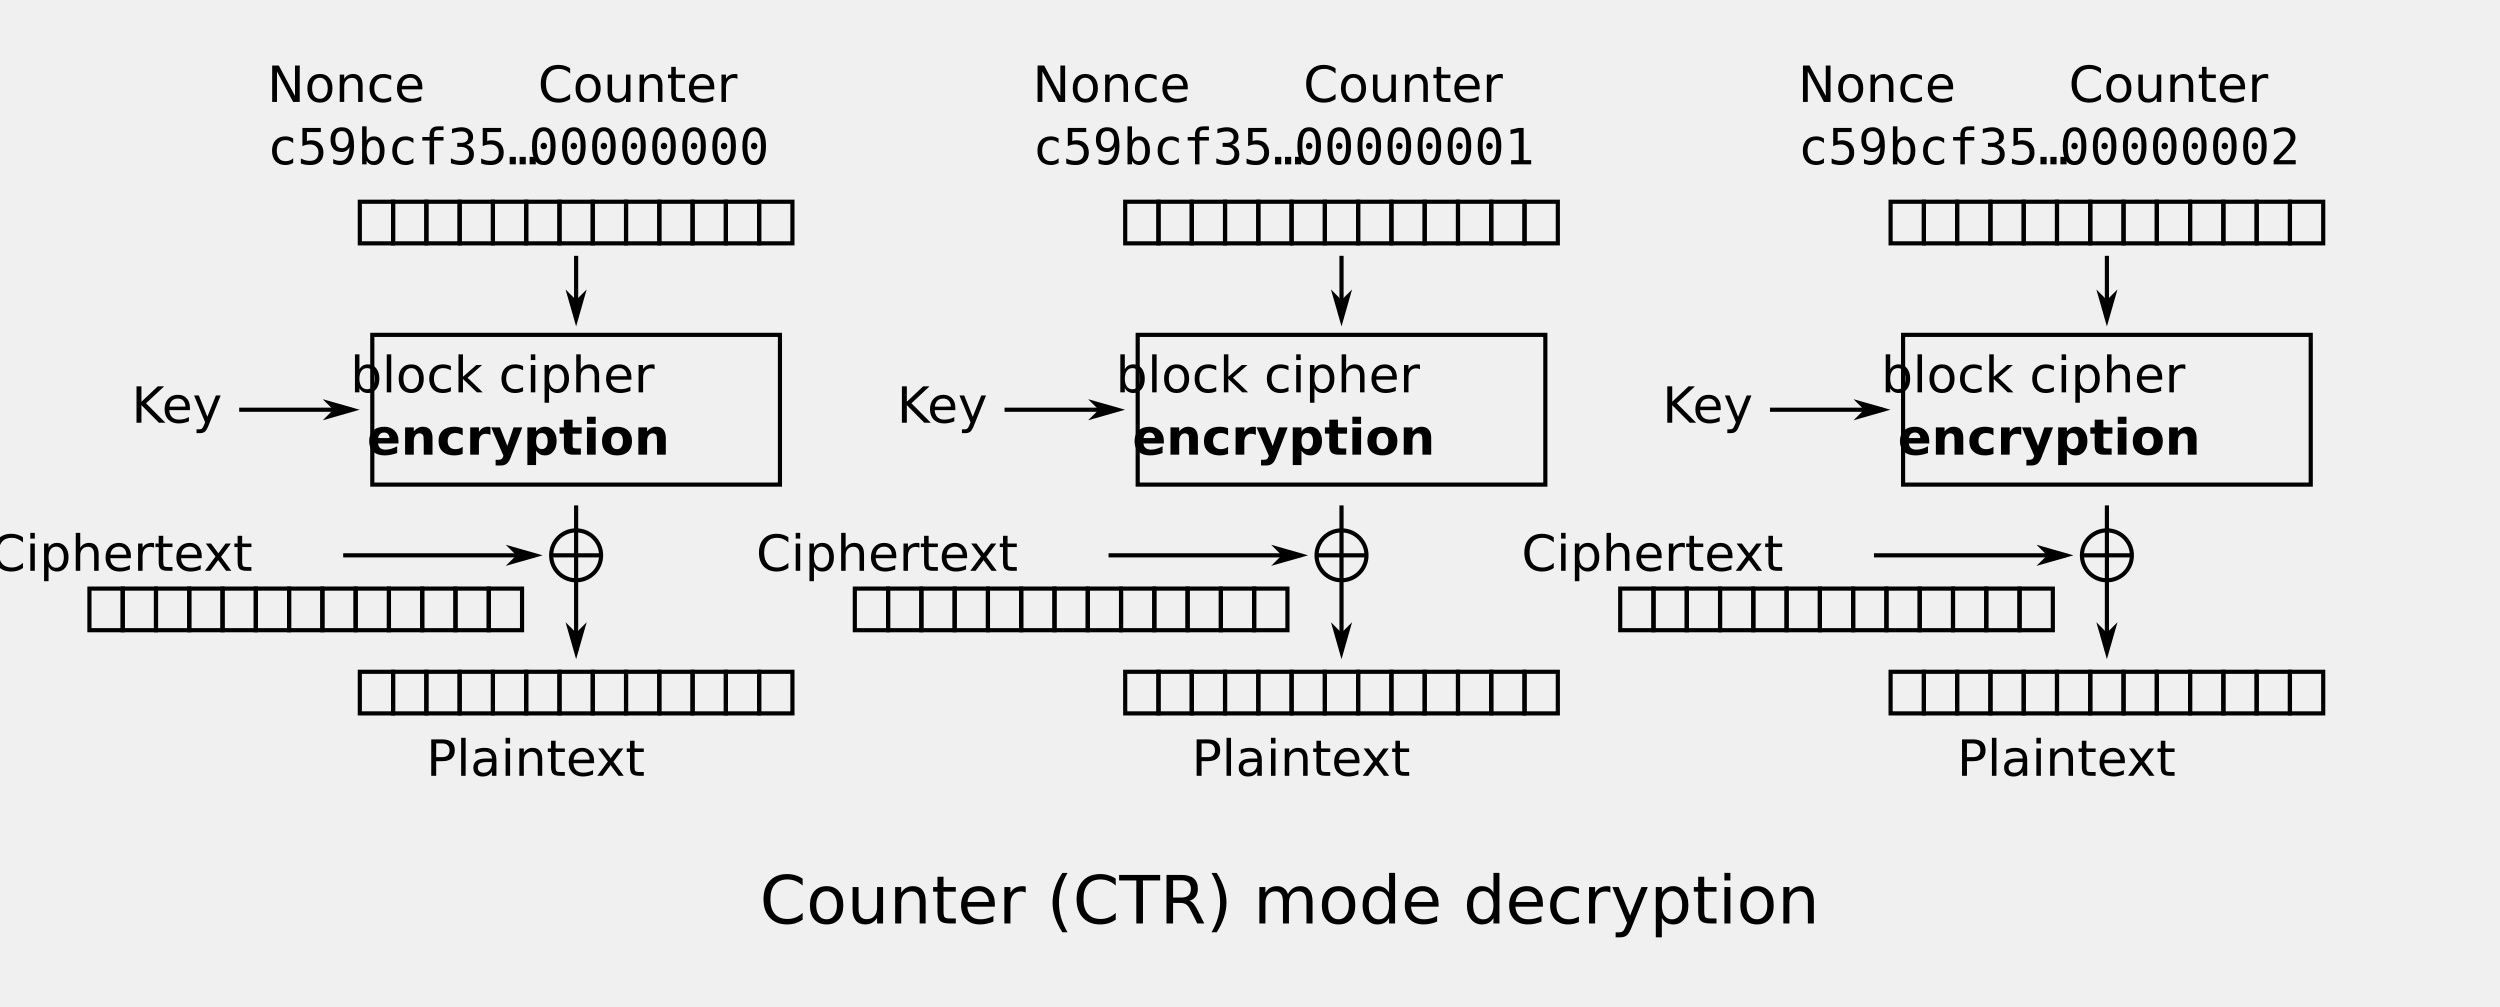
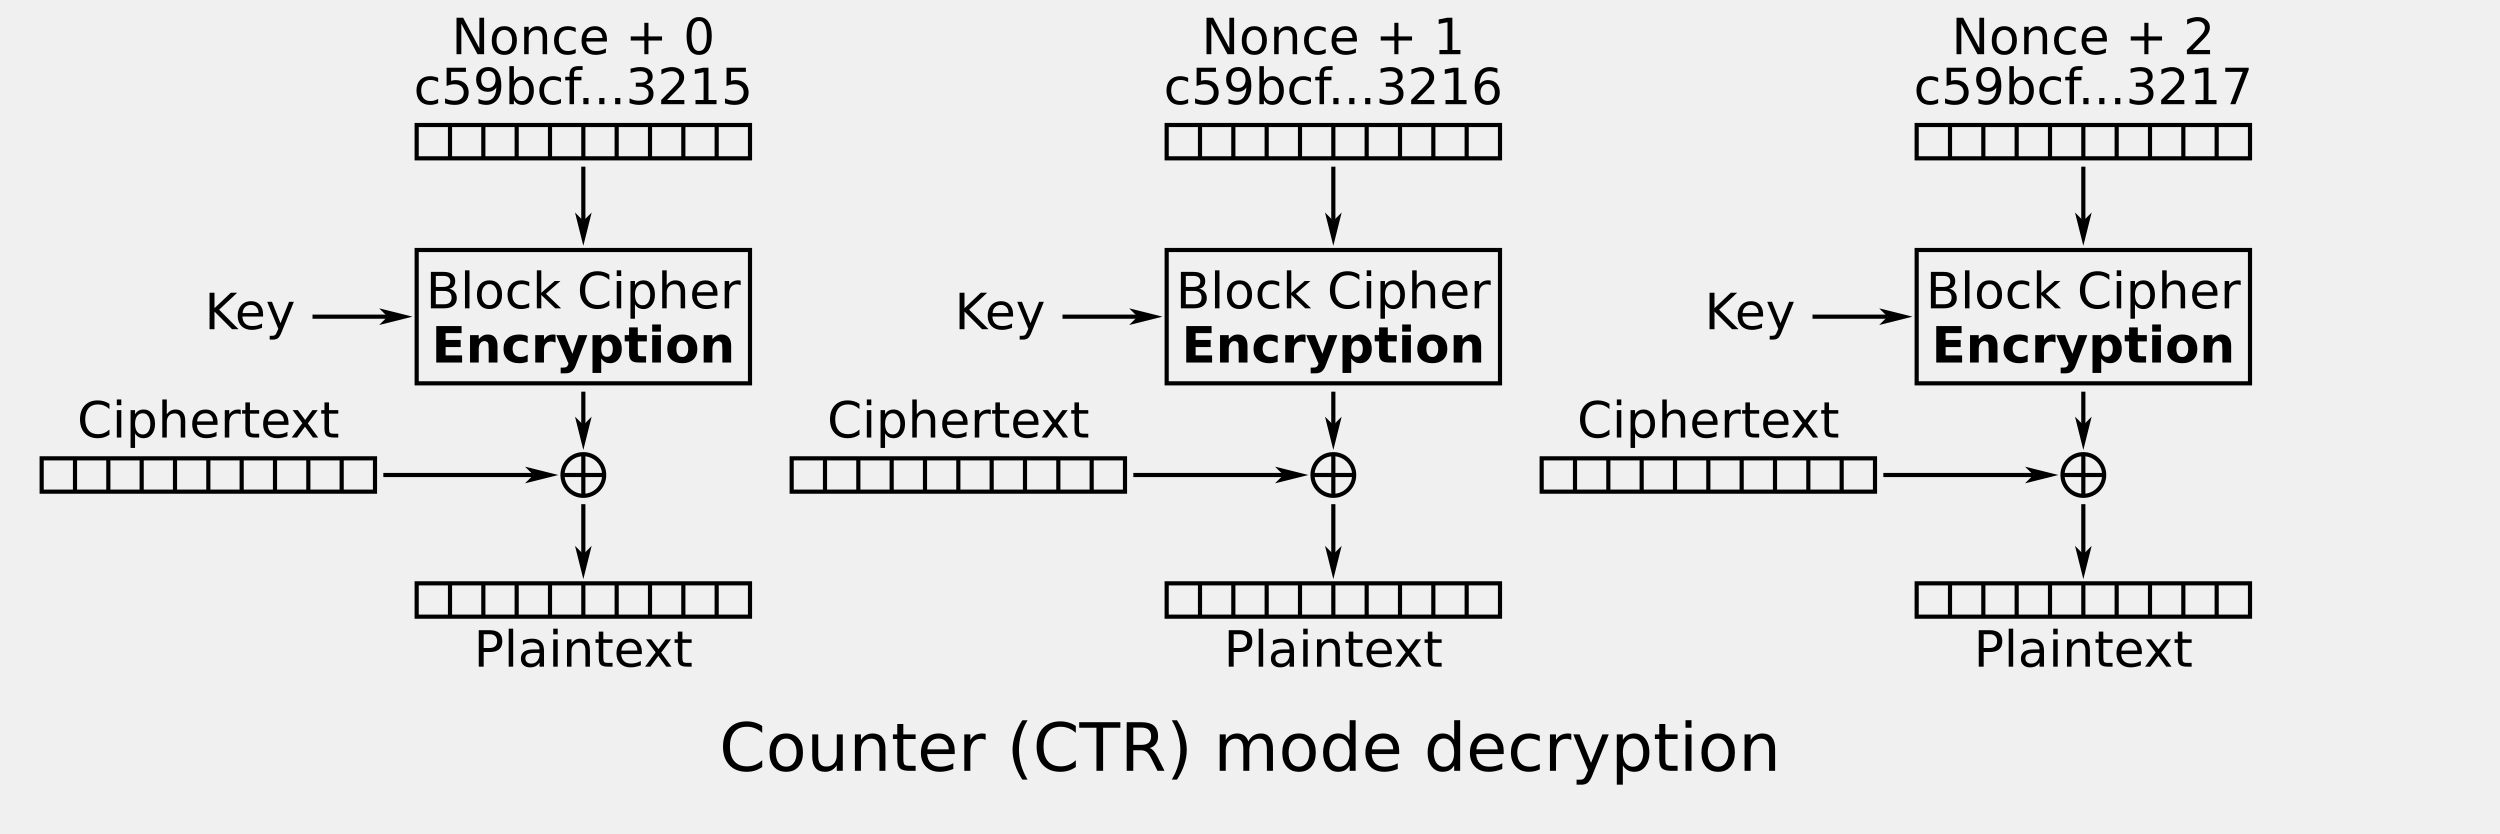
- <svg xmlns="http://www.w3.org/2000/svg" width="601" height="242" id="svg2" version="1.1">
-   <defs id="defs4">
-     <marker orient="auto" refY="0.0" refX="0.0" id="Arrow1Mend" style="overflow:visible;">
-       <path id="path4488" d="M 0.0,0.0 L 5.0,-5.0 L -12.5,0.0 L 5.0,5.0 L 0.0,0.0 z " style="fill-rule:evenodd;stroke:#000000;stroke-width:1.0pt;" transform="scale(0.4) rotate(180) translate(10,0)" />
+ <svg xmlns="http://www.w3.org/2000/svg" xmlns:xlink="http://www.w3.org/1999/xlink" height="200" width="600">
+   <style>
+ path,circle,rect {
+     fill: none;
+     stroke: black;
+ }
+ #a {
+     overflow:visible;
+ }
+ .h {
+     fill:black;
+     stroke:none;
+ }
+ path.a {
+     marker-end:url(#a);
+ }
+ text {
+     font-size: 12px;
+     font-family:DejaVu Sans;
+     text-align:center;
+     text-anchor:middle;
+ }
+ path.a {
+     marker-end: url(#a);
+ }
+ #t {
+     font-size:16px;
+ }
+ @media (prefers-color-scheme: dark) {
+     path,circle,rect {
+         stroke:white;
+     }
+     text,.h {
+        fill:white;
+     }
+ }
+ </style>
+   <defs>
+     <marker id="a" orient="auto">
+       <path d="M0,0L-2,-2L6,0L-2,2z" class="h" />
    </marker>
-     <marker orient="auto" refY="0" refX="0" id="marker5546" style="overflow:visible">
-       <path id="path5548" d="M 0,0 5,-5 -12.5,0 5,5 0,0 z" style="fill-rule:evenodd;stroke:#000000;stroke-width:1pt" transform="matrix(-0.4,0,0,-0.4,-4,0)" />
-     </marker>
+     <path id="b" d="M-40,0h80v8h-80Zm8,0v8m8,-8v8m8,-8v8m8,-8v8m8,-8v8m8,-8v8m8,-8v8m8,-8v8m8,-8v8" />
+     <g id="c">
+       <use xlink:href="#b" y="30" />
+       <path class="a" d="M0,40v13" />
+       <text x="-90" y="105">Ciphertext</text>
+       <use xlink:href="#b" x="-90" y="110" />
+       <path d="M-48,114h36" class="a" />
+       <path d="M-5,114h10zM0,109v10" />
+       <circle cy="114" r="5" />
+       <rect x="-40" y="60" width="80" height="32" />
+       <text y="74">Block Cipher</text>
+       <text y="87" style="font-weight:bold;">Encryption</text>
+       <path d="M0,94v8" class="a" />
+       <path d="M-65,76h18" class="a" />
+       <text x="-80" y="79">Key</text>
+       <path d="M0,121v12" class="a" />
+       <use xlink:href="#b" y="140" />
+       <text y="160">Plaintext</text>
+     </g>
  </defs>
-   <g id="layer2" style="display:inline">
-     <text xml:space="preserve" style="font-size:16px;font-style:normal;font-variant:normal;font-weight:normal;font-stretch:normal;text-align:center;line-height:125%;letter-spacing:0px;word-spacing:0px;writing-mode:lr-tb;text-anchor:middle;fill:#000000;fill-opacity:1;stroke:none;font-family:DejaVu Sans;-inkscape-font-specification:DejaVu Sans" x="322.738" y="222" id="text3188">
-       <tspan id="tspan3190" x="322.738" y="222">Counter (CTR) mode decryption</tspan>
-     </text>
-     <g id="g3514">
-       <text id="text3216" y="904.673" x="137.961" style="font-size:12px;font-style:normal;font-variant:normal;font-weight:normal;font-stretch:normal;text-align:center;line-height:125%;letter-spacing:0px;word-spacing:0px;writing-mode:lr-tb;text-anchor:middle;fill:#000000;fill-opacity:1;stroke:none;font-family:DejaVu Sans;-inkscape-font-specification:DejaVu Sans" xml:space="preserve" transform="translate(0,-810.3622)">
-         <tspan y="904.673" x="137.961" id="tspan3218">block cipher</tspan>
-         <tspan id="tspan3220" y="919.673" x="137.961" style="font-weight:bold">encryption</tspan>
-       </text>
-       <rect y="80.5" x="89.5" height="36" width="98" id="rect3214" style="fill:none;stroke:#000000;stroke-width:1;stroke-linecap:square;stroke-miterlimit:4;stroke-opacity:1;stroke-dasharray:none;stroke-dashoffset:0" />
-     </g>
-     <g id="g3496" transform="translate(-2,0)">
-       <rect y="48.5" x="88.5" height="10" width="8" id="rect3222" style="fill:none;stroke:#000000;stroke-width:1;stroke-linecap:square;stroke-miterlimit:4;stroke-opacity:1;stroke-dasharray:none;stroke-dashoffset:0" />
-       <rect y="48.5" x="96.5" height="10" width="8" id="rect3222-4" style="fill:none;stroke:#000000;stroke-width:1;stroke-linecap:square;stroke-miterlimit:4;stroke-opacity:1;stroke-dasharray:none;stroke-dashoffset:0" />
-       <rect y="48.5" x="104.5" height="10" width="8" id="rect3222-4-8" style="fill:none;stroke:#000000;stroke-width:1;stroke-linecap:square;stroke-miterlimit:4;stroke-opacity:1;stroke-dasharray:none;stroke-dashoffset:0" />
-       <rect y="48.5" x="112.5" height="10" width="8" id="rect3222-4-8-5" style="fill:none;stroke:#000000;stroke-width:1;stroke-linecap:square;stroke-miterlimit:4;stroke-opacity:1;stroke-dasharray:none;stroke-dashoffset:0" />
-       <rect y="48.5" x="120.5" height="10" width="8" id="rect3222-4-8-5-6" style="fill:none;stroke:#000000;stroke-width:1;stroke-linecap:square;stroke-miterlimit:4;stroke-opacity:1;stroke-dasharray:none;stroke-dashoffset:0" />
-       <rect y="48.5" x="128.5" height="10" width="8" id="rect3222-4-8-5-6-0" style="fill:none;stroke:#000000;stroke-width:1;stroke-linecap:square;stroke-miterlimit:4;stroke-opacity:1;stroke-dasharray:none;stroke-dashoffset:0" />
-       <rect y="48.5" x="136.5" height="10" width="8" id="rect3222-4-8-5-6-0-9" style="fill:none;stroke:#000000;stroke-width:1;stroke-linecap:square;stroke-miterlimit:4;stroke-opacity:1;stroke-dasharray:none;stroke-dashoffset:0" />
-       <rect y="48.5" x="144.5" height="10" width="8" id="rect3222-4-8-5-6-0-9-3" style="fill:none;stroke:#000000;stroke-width:1;stroke-linecap:square;stroke-miterlimit:4;stroke-opacity:1;stroke-dasharray:none;stroke-dashoffset:0" />
-       <rect y="48.5" x="152.5" height="10" width="8" id="rect3222-4-8-5-6-0-9-3-3" style="fill:none;stroke:#000000;stroke-width:1;stroke-linecap:square;stroke-miterlimit:4;stroke-opacity:1;stroke-dasharray:none;stroke-dashoffset:0" />
-       <rect y="48.5" x="160.5" height="10" width="8" id="rect3222-4-8-5-6-0-9-3-3-6" style="fill:none;stroke:#000000;stroke-width:1;stroke-linecap:square;stroke-miterlimit:4;stroke-opacity:1;stroke-dasharray:none;stroke-dashoffset:0" />
-       <rect y="48.5" x="168.5" height="10" width="8" id="rect3222-4-8-5-6-0-9-3-3-6-5" style="fill:none;stroke:#000000;stroke-width:1;stroke-linecap:square;stroke-miterlimit:4;stroke-opacity:1;stroke-dasharray:none;stroke-dashoffset:0" />
-       <rect y="48.5" x="176.5" height="10" width="8" id="rect3222-4-8-5-6-0-9-3-3-6-5-0" style="fill:none;stroke:#000000;stroke-width:1;stroke-linecap:square;stroke-miterlimit:4;stroke-opacity:1;stroke-dasharray:none;stroke-dashoffset:0" />
-       <rect y="48.5" x="184.5" height="10" width="8" id="rect3222-4-8-5-6-0-9-3-3-6-5-0-7" style="fill:none;stroke:#000000;stroke-width:1;stroke-linecap:square;stroke-miterlimit:4;stroke-opacity:1;stroke-dasharray:none;stroke-dashoffset:0" />
-     </g>
-     <g id="g3554" transform="translate(-3.241211,0)">
-       <text id="text3520" y="24.5" x="67.5" style="font-size:12px;font-style:normal;font-variant:normal;font-weight:normal;font-stretch:normal;text-align:start;line-height:125%;letter-spacing:0px;word-spacing:0px;text-anchor:start;fill:#000000;fill-opacity:1;stroke:none;font-family:DejaVu Sans;-inkscape-font-specification:Sans" xml:space="preserve">
-         <tspan id="tspan3524" y="24.5" x="67.5">Nonce</tspan>
-         <tspan style="font-style:normal;font-variant:normal;font-weight:normal;font-stretch:normal;font-family:DejaVu Sans Mono;-inkscape-font-specification:DejaVu Sans Mono" id="tspan3528" y="39.5" x="67.5">c59bcf35…</tspan>
-       </text>
-       <text id="text3520-1" y="24.5" x="214.852" style="font-size:12px;font-style:normal;font-variant:normal;font-weight:normal;font-stretch:normal;text-align:start;line-height:125%;letter-spacing:0px;word-spacing:0px;text-anchor:start;fill:#000000;fill-opacity:1;stroke:none;font-family:DejaVu Sans;-inkscape-font-specification:Sans" xml:space="preserve">
-         <tspan style="text-align:end;text-anchor:end" id="tspan3524-9" y="24.5" x="214.852">Counter</tspan>
-         <tspan style="font-style:normal;font-variant:normal;font-weight:normal;font-stretch:normal;text-align:end;text-anchor:end;font-family:DejaVu Sans Mono;-inkscape-font-specification:DejaVu Sans Mono" id="tspan3528-0" y="39.5" x="214.852">00000000</tspan>
-       </text>
-     </g>
-     <text xml:space="preserve" style="font-size:12px;font-style:normal;font-variant:normal;font-weight:normal;font-stretch:normal;text-align:start;line-height:125%;letter-spacing:0px;word-spacing:0px;text-anchor:start;fill:#000000;fill-opacity:1;stroke:none;font-family:DejaVu Sans;-inkscape-font-specification:Sans" x="31.643" y="101.626" id="text3562">
-       <tspan id="tspan3564" x="31.643" y="101.626">Key</tspan>
-     </text>
-     <text xml:space="preserve" style="font-size:12px;font-style:normal;font-variant:normal;font-weight:normal;font-stretch:normal;text-align:start;line-height:125%;letter-spacing:0px;word-spacing:0px;text-anchor:start;fill:#000000;fill-opacity:1;stroke:none;font-family:DejaVu Sans;-inkscape-font-specification:Sans" x="79.794" y="137.227" id="text3566">
-       <tspan id="tspan3568" x="79.794" y="137.227" style="text-align:end;text-anchor:end">Ciphertext</tspan>
-     </text>
-     <g id="g3496-2" transform="translate(-67,93)">
-       <rect y="48.5" x="88.5" height="10" width="8" id="rect3222-7" style="fill:none;stroke:#000000;stroke-width:1;stroke-linecap:square;stroke-miterlimit:4;stroke-opacity:1;stroke-dasharray:none;stroke-dashoffset:0" />
-       <rect y="48.5" x="96.5" height="10" width="8" id="rect3222-4-9" style="fill:none;stroke:#000000;stroke-width:1;stroke-linecap:square;stroke-miterlimit:4;stroke-opacity:1;stroke-dasharray:none;stroke-dashoffset:0" />
-       <rect y="48.5" x="104.5" height="10" width="8" id="rect3222-4-8-7" style="fill:none;stroke:#000000;stroke-width:1;stroke-linecap:square;stroke-miterlimit:4;stroke-opacity:1;stroke-dasharray:none;stroke-dashoffset:0" />
-       <rect y="48.5" x="112.5" height="10" width="8" id="rect3222-4-8-5-61" style="fill:none;stroke:#000000;stroke-width:1;stroke-linecap:square;stroke-miterlimit:4;stroke-opacity:1;stroke-dasharray:none;stroke-dashoffset:0" />
-       <rect y="48.5" x="120.5" height="10" width="8" id="rect3222-4-8-5-6-4" style="fill:none;stroke:#000000;stroke-width:1;stroke-linecap:square;stroke-miterlimit:4;stroke-opacity:1;stroke-dasharray:none;stroke-dashoffset:0" />
-       <rect y="48.5" x="128.5" height="10" width="8" id="rect3222-4-8-5-6-0-0" style="fill:none;stroke:#000000;stroke-width:1;stroke-linecap:square;stroke-miterlimit:4;stroke-opacity:1;stroke-dasharray:none;stroke-dashoffset:0" />
-       <rect y="48.5" x="136.5" height="10" width="8" id="rect3222-4-8-5-6-0-9-4" style="fill:none;stroke:#000000;stroke-width:1;stroke-linecap:square;stroke-miterlimit:4;stroke-opacity:1;stroke-dasharray:none;stroke-dashoffset:0" />
-       <rect y="48.5" x="144.5" height="10" width="8" id="rect3222-4-8-5-6-0-9-3-0" style="fill:none;stroke:#000000;stroke-width:1;stroke-linecap:square;stroke-miterlimit:4;stroke-opacity:1;stroke-dasharray:none;stroke-dashoffset:0" />
-       <rect y="48.5" x="152.5" height="10" width="8" id="rect3222-4-8-5-6-0-9-3-3-4" style="fill:none;stroke:#000000;stroke-width:1;stroke-linecap:square;stroke-miterlimit:4;stroke-opacity:1;stroke-dasharray:none;stroke-dashoffset:0" />
-       <rect y="48.5" x="160.5" height="10" width="8" id="rect3222-4-8-5-6-0-9-3-3-6-9" style="fill:none;stroke:#000000;stroke-width:1;stroke-linecap:square;stroke-miterlimit:4;stroke-opacity:1;stroke-dasharray:none;stroke-dashoffset:0" />
-       <rect y="48.5" x="168.5" height="10" width="8" id="rect3222-4-8-5-6-0-9-3-3-6-5-8" style="fill:none;stroke:#000000;stroke-width:1;stroke-linecap:square;stroke-miterlimit:4;stroke-opacity:1;stroke-dasharray:none;stroke-dashoffset:0" />
-       <rect y="48.5" x="176.5" height="10" width="8" id="rect3222-4-8-5-6-0-9-3-3-6-5-0-5" style="fill:none;stroke:#000000;stroke-width:1;stroke-linecap:square;stroke-miterlimit:4;stroke-opacity:1;stroke-dasharray:none;stroke-dashoffset:0" />
-       <rect y="48.5" x="184.5" height="10" width="8" id="rect3222-4-8-5-6-0-9-3-3-6-5-0-7-7" style="fill:none;stroke:#000000;stroke-width:1;stroke-linecap:square;stroke-miterlimit:4;stroke-opacity:1;stroke-dasharray:none;stroke-dashoffset:0" />
-     </g>
-     <g id="g3496-2-8" transform="translate(-2,113)">
-       <rect y="48.5" x="88.5" height="10" width="8" id="rect3222-7-1" style="fill:none;stroke:#000000;stroke-width:1;stroke-linecap:square;stroke-miterlimit:4;stroke-opacity:1;stroke-dasharray:none;stroke-dashoffset:0" />
-       <rect y="48.5" x="96.5" height="10" width="8" id="rect3222-4-9-7" style="fill:none;stroke:#000000;stroke-width:1;stroke-linecap:square;stroke-miterlimit:4;stroke-opacity:1;stroke-dasharray:none;stroke-dashoffset:0" />
-       <rect y="48.5" x="104.5" height="10" width="8" id="rect3222-4-8-7-3" style="fill:none;stroke:#000000;stroke-width:1;stroke-linecap:square;stroke-miterlimit:4;stroke-opacity:1;stroke-dasharray:none;stroke-dashoffset:0" />
-       <rect y="48.5" x="112.5" height="10" width="8" id="rect3222-4-8-5-61-8" style="fill:none;stroke:#000000;stroke-width:1;stroke-linecap:square;stroke-miterlimit:4;stroke-opacity:1;stroke-dasharray:none;stroke-dashoffset:0" />
-       <rect y="48.5" x="120.5" height="10" width="8" id="rect3222-4-8-5-6-4-0" style="fill:none;stroke:#000000;stroke-width:1;stroke-linecap:square;stroke-miterlimit:4;stroke-opacity:1;stroke-dasharray:none;stroke-dashoffset:0" />
-       <rect y="48.5" x="128.5" height="10" width="8" id="rect3222-4-8-5-6-0-0-4" style="fill:none;stroke:#000000;stroke-width:1;stroke-linecap:square;stroke-miterlimit:4;stroke-opacity:1;stroke-dasharray:none;stroke-dashoffset:0" />
-       <rect y="48.5" x="136.5" height="10" width="8" id="rect3222-4-8-5-6-0-9-4-1" style="fill:none;stroke:#000000;stroke-width:1;stroke-linecap:square;stroke-miterlimit:4;stroke-opacity:1;stroke-dasharray:none;stroke-dashoffset:0" />
-       <rect y="48.5" x="144.5" height="10" width="8" id="rect3222-4-8-5-6-0-9-3-0-3" style="fill:none;stroke:#000000;stroke-width:1;stroke-linecap:square;stroke-miterlimit:4;stroke-opacity:1;stroke-dasharray:none;stroke-dashoffset:0" />
-       <rect y="48.5" x="152.5" height="10" width="8" id="rect3222-4-8-5-6-0-9-3-3-4-0" style="fill:none;stroke:#000000;stroke-width:1;stroke-linecap:square;stroke-miterlimit:4;stroke-opacity:1;stroke-dasharray:none;stroke-dashoffset:0" />
-       <rect y="48.5" x="160.5" height="10" width="8" id="rect3222-4-8-5-6-0-9-3-3-6-9-6" style="fill:none;stroke:#000000;stroke-width:1;stroke-linecap:square;stroke-miterlimit:4;stroke-opacity:1;stroke-dasharray:none;stroke-dashoffset:0" />
-       <rect y="48.5" x="168.5" height="10" width="8" id="rect3222-4-8-5-6-0-9-3-3-6-5-8-5" style="fill:none;stroke:#000000;stroke-width:1;stroke-linecap:square;stroke-miterlimit:4;stroke-opacity:1;stroke-dasharray:none;stroke-dashoffset:0" />
-       <rect y="48.5" x="176.5" height="10" width="8" id="rect3222-4-8-5-6-0-9-3-3-6-5-0-5-9" style="fill:none;stroke:#000000;stroke-width:1;stroke-linecap:square;stroke-miterlimit:4;stroke-opacity:1;stroke-dasharray:none;stroke-dashoffset:0" />
-       <rect y="48.5" x="184.5" height="10" width="8" id="rect3222-4-8-5-6-0-9-3-3-6-5-0-7-7-9" style="fill:none;stroke:#000000;stroke-width:1;stroke-linecap:square;stroke-miterlimit:4;stroke-opacity:1;stroke-dasharray:none;stroke-dashoffset:0" />
-     </g>
-     <text xml:space="preserve" style="font-size:12px;font-style:normal;font-variant:normal;font-weight:normal;font-stretch:normal;text-align:start;line-height:125%;letter-spacing:0px;word-spacing:0px;text-anchor:start;fill:#000000;fill-opacity:1;stroke:none;font-family:DejaVu Sans;-inkscape-font-specification:Sans" x="138.31" y="186.5" id="text3566-6">
-       <tspan id="tspan3568-9" x="138.31" y="186.5" style="text-align:center;text-anchor:middle">Plaintext</tspan>
-     </text>
-     <path style="fill:none;stroke:#000000;stroke-width:1px;stroke-linecap:butt;stroke-linejoin:miter;stroke-opacity:1;marker-end:url(#Arrow1Mend)" d="m 138.5,61.5 0,15" id="path3705" />
-     <path style="fill:none;stroke:#000000;stroke-width:1px;stroke-linecap:butt;stroke-linejoin:miter;stroke-opacity:1;marker-end:url(#Arrow1Mend)" d="m 57.5,98.5 27,0" id="path4919" />
-     <path style="fill:none;stroke:#000000;stroke-width:1px;stroke-linecap:butt;stroke-linejoin:miter;stroke-opacity:1;marker-end:url(#Arrow1Mend)" d="m 138.5,121.5 0,35" id="path5103" />
-     <g id="g5291">
-       <path transform="translate(-2,0)" d="m 146.5,133.5 c 0,3.314 -2.686,6 -6,6 -3.314,0 -6,-2.686 -6,-6 0,-3.314 2.686,-6 6,-6 3.314,0 6,2.686 6,6 z" id="path5287" style="fill:none;stroke:#000000;stroke-width:1;stroke-linecap:square;stroke-miterlimit:4;stroke-opacity:1;stroke-dasharray:none;stroke-dashoffset:0" />
-       <path id="path5289" d="m 132.5,133.5 12,0" style="fill:none;stroke:#000000;stroke-width:1px;stroke-linecap:butt;stroke-linejoin:miter;stroke-opacity:1" />
-     </g>
-     <path style="fill:none;stroke:#000000;stroke-width:1px;stroke-linecap:butt;stroke-linejoin:miter;stroke-opacity:1;marker-end:url(#marker5546)" d="m 82.5,133.5 46,0" id="path5765" />
-     <g style="display:inline" id="g3514-1" transform="translate(184,0)">
-       <text id="text3216-3" y="904.673" x="137.961" style="font-size:12px;font-style:normal;font-variant:normal;font-weight:normal;font-stretch:normal;text-align:center;line-height:125%;letter-spacing:0px;word-spacing:0px;writing-mode:lr-tb;text-anchor:middle;fill:#000000;fill-opacity:1;stroke:none;font-family:DejaVu Sans;-inkscape-font-specification:DejaVu Sans" xml:space="preserve" transform="translate(0,-810.3622)">
-         <tspan y="904.673" x="137.961" id="tspan3218-9">block cipher</tspan>
-         <tspan id="tspan3220-2" y="919.673" x="137.961" style="font-weight:bold">encryption</tspan>
-       </text>
-       <rect y="80.5" x="89.5" height="36" width="98" id="rect3214-4" style="fill:none;stroke:#000000;stroke-width:1;stroke-linecap:square;stroke-miterlimit:4;stroke-opacity:1;stroke-dasharray:none;stroke-dashoffset:0" />
-     </g>
-     <g style="display:inline" id="g3496-7" transform="translate(182,0)">
-       <rect y="48.5" x="88.5" height="10" width="8" id="rect3222-0" style="fill:none;stroke:#000000;stroke-width:1;stroke-linecap:square;stroke-miterlimit:4;stroke-opacity:1;stroke-dasharray:none;stroke-dashoffset:0" />
-       <rect y="48.5" x="96.5" height="10" width="8" id="rect3222-4-4" style="fill:none;stroke:#000000;stroke-width:1;stroke-linecap:square;stroke-miterlimit:4;stroke-opacity:1;stroke-dasharray:none;stroke-dashoffset:0" />
-       <rect y="48.5" x="104.5" height="10" width="8" id="rect3222-4-8-8" style="fill:none;stroke:#000000;stroke-width:1;stroke-linecap:square;stroke-miterlimit:4;stroke-opacity:1;stroke-dasharray:none;stroke-dashoffset:0" />
-       <rect y="48.5" x="112.5" height="10" width="8" id="rect3222-4-8-5-2" style="fill:none;stroke:#000000;stroke-width:1;stroke-linecap:square;stroke-miterlimit:4;stroke-opacity:1;stroke-dasharray:none;stroke-dashoffset:0" />
-       <rect y="48.5" x="120.5" height="10" width="8" id="rect3222-4-8-5-6-3" style="fill:none;stroke:#000000;stroke-width:1;stroke-linecap:square;stroke-miterlimit:4;stroke-opacity:1;stroke-dasharray:none;stroke-dashoffset:0" />
-       <rect y="48.5" x="128.5" height="10" width="8" id="rect3222-4-8-5-6-0-4" style="fill:none;stroke:#000000;stroke-width:1;stroke-linecap:square;stroke-miterlimit:4;stroke-opacity:1;stroke-dasharray:none;stroke-dashoffset:0" />
-       <rect y="48.5" x="136.5" height="10" width="8" id="rect3222-4-8-5-6-0-9-6" style="fill:none;stroke:#000000;stroke-width:1;stroke-linecap:square;stroke-miterlimit:4;stroke-opacity:1;stroke-dasharray:none;stroke-dashoffset:0" />
-       <rect y="48.5" x="144.5" height="10" width="8" id="rect3222-4-8-5-6-0-9-3-6" style="fill:none;stroke:#000000;stroke-width:1;stroke-linecap:square;stroke-miterlimit:4;stroke-opacity:1;stroke-dasharray:none;stroke-dashoffset:0" />
-       <rect y="48.5" x="152.5" height="10" width="8" id="rect3222-4-8-5-6-0-9-3-3-61" style="fill:none;stroke:#000000;stroke-width:1;stroke-linecap:square;stroke-miterlimit:4;stroke-opacity:1;stroke-dasharray:none;stroke-dashoffset:0" />
-       <rect y="48.5" x="160.5" height="10" width="8" id="rect3222-4-8-5-6-0-9-3-3-6-2" style="fill:none;stroke:#000000;stroke-width:1;stroke-linecap:square;stroke-miterlimit:4;stroke-opacity:1;stroke-dasharray:none;stroke-dashoffset:0" />
-       <rect y="48.5" x="168.5" height="10" width="8" id="rect3222-4-8-5-6-0-9-3-3-6-5-83" style="fill:none;stroke:#000000;stroke-width:1;stroke-linecap:square;stroke-miterlimit:4;stroke-opacity:1;stroke-dasharray:none;stroke-dashoffset:0" />
-       <rect y="48.5" x="176.5" height="10" width="8" id="rect3222-4-8-5-6-0-9-3-3-6-5-0-0" style="fill:none;stroke:#000000;stroke-width:1;stroke-linecap:square;stroke-miterlimit:4;stroke-opacity:1;stroke-dasharray:none;stroke-dashoffset:0" />
-       <rect y="48.5" x="184.5" height="10" width="8" id="rect3222-4-8-5-6-0-9-3-3-6-5-0-7-2" style="fill:none;stroke:#000000;stroke-width:1;stroke-linecap:square;stroke-miterlimit:4;stroke-opacity:1;stroke-dasharray:none;stroke-dashoffset:0" />
-     </g>
-     <g style="display:inline" id="g3554-8" transform="translate(180.7588,0)">
-       <text id="text3520-4" y="24.5" x="67.5" style="font-size:12px;font-style:normal;font-variant:normal;font-weight:normal;font-stretch:normal;text-align:start;line-height:125%;letter-spacing:0px;word-spacing:0px;text-anchor:start;fill:#000000;fill-opacity:1;stroke:none;font-family:DejaVu Sans;-inkscape-font-specification:Sans" xml:space="preserve">
-         <tspan id="tspan3524-5" y="24.5" x="67.5">Nonce</tspan>
-         <tspan style="font-style:normal;font-variant:normal;font-weight:normal;font-stretch:normal;font-family:DejaVu Sans Mono;-inkscape-font-specification:DejaVu Sans Mono" id="tspan3528-6" y="39.5" x="67.5">c59bcf35…</tspan>
-       </text>
-       <text id="text3520-1-1" y="24.5" x="214.852" style="font-size:12px;font-style:normal;font-variant:normal;font-weight:normal;font-stretch:normal;text-align:start;line-height:125%;letter-spacing:0px;word-spacing:0px;text-anchor:start;fill:#000000;fill-opacity:1;stroke:none;font-family:DejaVu Sans;-inkscape-font-specification:Sans" xml:space="preserve">
-         <tspan style="text-align:end;text-anchor:end" id="tspan3524-9-6" y="24.5" x="214.852">Counter</tspan>
-         <tspan style="font-style:normal;font-variant:normal;font-weight:normal;font-stretch:normal;text-align:end;text-anchor:end;font-family:DejaVu Sans Mono;-inkscape-font-specification:DejaVu Sans Mono" id="tspan3528-0-0" y="39.5" x="214.852">00000001</tspan>
-       </text>
-     </g>
-     <text xml:space="preserve" style="font-size:12px;font-style:normal;font-variant:normal;font-weight:normal;font-stretch:normal;text-align:start;line-height:125%;letter-spacing:0px;word-spacing:0px;text-anchor:start;fill:#000000;fill-opacity:1;stroke:none;display:inline;font-family:DejaVu Sans;-inkscape-font-specification:Sans" x="215.643" y="101.626" id="text3562-9">
-       <tspan id="tspan3564-7" x="215.643" y="101.626">Key</tspan>
-     </text>
-     <g style="display:inline" id="g3496-2-2" transform="translate(117,93)">
-       <rect y="48.5" x="88.5" height="10" width="8" id="rect3222-7-9" style="fill:none;stroke:#000000;stroke-width:1;stroke-linecap:square;stroke-miterlimit:4;stroke-opacity:1;stroke-dasharray:none;stroke-dashoffset:0" />
-       <rect y="48.5" x="96.5" height="10" width="8" id="rect3222-4-9-5" style="fill:none;stroke:#000000;stroke-width:1;stroke-linecap:square;stroke-miterlimit:4;stroke-opacity:1;stroke-dasharray:none;stroke-dashoffset:0" />
-       <rect y="48.5" x="104.5" height="10" width="8" id="rect3222-4-8-7-6" style="fill:none;stroke:#000000;stroke-width:1;stroke-linecap:square;stroke-miterlimit:4;stroke-opacity:1;stroke-dasharray:none;stroke-dashoffset:0" />
-       <rect y="48.5" x="112.5" height="10" width="8" id="rect3222-4-8-5-61-9" style="fill:none;stroke:#000000;stroke-width:1;stroke-linecap:square;stroke-miterlimit:4;stroke-opacity:1;stroke-dasharray:none;stroke-dashoffset:0" />
-       <rect y="48.5" x="120.5" height="10" width="8" id="rect3222-4-8-5-6-4-7" style="fill:none;stroke:#000000;stroke-width:1;stroke-linecap:square;stroke-miterlimit:4;stroke-opacity:1;stroke-dasharray:none;stroke-dashoffset:0" />
-       <rect y="48.5" x="128.5" height="10" width="8" id="rect3222-4-8-5-6-0-0-0" style="fill:none;stroke:#000000;stroke-width:1;stroke-linecap:square;stroke-miterlimit:4;stroke-opacity:1;stroke-dasharray:none;stroke-dashoffset:0" />
-       <rect y="48.5" x="136.5" height="10" width="8" id="rect3222-4-8-5-6-0-9-4-9" style="fill:none;stroke:#000000;stroke-width:1;stroke-linecap:square;stroke-miterlimit:4;stroke-opacity:1;stroke-dasharray:none;stroke-dashoffset:0" />
-       <rect y="48.5" x="144.5" height="10" width="8" id="rect3222-4-8-5-6-0-9-3-0-2" style="fill:none;stroke:#000000;stroke-width:1;stroke-linecap:square;stroke-miterlimit:4;stroke-opacity:1;stroke-dasharray:none;stroke-dashoffset:0" />
-       <rect y="48.5" x="152.5" height="10" width="8" id="rect3222-4-8-5-6-0-9-3-3-4-5" style="fill:none;stroke:#000000;stroke-width:1;stroke-linecap:square;stroke-miterlimit:4;stroke-opacity:1;stroke-dasharray:none;stroke-dashoffset:0" />
-       <rect y="48.5" x="160.5" height="10" width="8" id="rect3222-4-8-5-6-0-9-3-3-6-9-5" style="fill:none;stroke:#000000;stroke-width:1;stroke-linecap:square;stroke-miterlimit:4;stroke-opacity:1;stroke-dasharray:none;stroke-dashoffset:0" />
-       <rect y="48.5" x="168.5" height="10" width="8" id="rect3222-4-8-5-6-0-9-3-3-6-5-8-8" style="fill:none;stroke:#000000;stroke-width:1;stroke-linecap:square;stroke-miterlimit:4;stroke-opacity:1;stroke-dasharray:none;stroke-dashoffset:0" />
-       <rect y="48.5" x="176.5" height="10" width="8" id="rect3222-4-8-5-6-0-9-3-3-6-5-0-5-2" style="fill:none;stroke:#000000;stroke-width:1;stroke-linecap:square;stroke-miterlimit:4;stroke-opacity:1;stroke-dasharray:none;stroke-dashoffset:0" />
-       <rect y="48.5" x="184.5" height="10" width="8" id="rect3222-4-8-5-6-0-9-3-3-6-5-0-7-7-1" style="fill:none;stroke:#000000;stroke-width:1;stroke-linecap:square;stroke-miterlimit:4;stroke-opacity:1;stroke-dasharray:none;stroke-dashoffset:0" />
-     </g>
-     <g style="display:inline" id="g3496-2-8-1" transform="translate(182,113)">
-       <rect y="48.5" x="88.5" height="10" width="8" id="rect3222-7-1-4" style="fill:none;stroke:#000000;stroke-width:1;stroke-linecap:square;stroke-miterlimit:4;stroke-opacity:1;stroke-dasharray:none;stroke-dashoffset:0" />
-       <rect y="48.5" x="96.5" height="10" width="8" id="rect3222-4-9-7-9" style="fill:none;stroke:#000000;stroke-width:1;stroke-linecap:square;stroke-miterlimit:4;stroke-opacity:1;stroke-dasharray:none;stroke-dashoffset:0" />
-       <rect y="48.5" x="104.5" height="10" width="8" id="rect3222-4-8-7-3-5" style="fill:none;stroke:#000000;stroke-width:1;stroke-linecap:square;stroke-miterlimit:4;stroke-opacity:1;stroke-dasharray:none;stroke-dashoffset:0" />
-       <rect y="48.5" x="112.5" height="10" width="8" id="rect3222-4-8-5-61-8-6" style="fill:none;stroke:#000000;stroke-width:1;stroke-linecap:square;stroke-miterlimit:4;stroke-opacity:1;stroke-dasharray:none;stroke-dashoffset:0" />
-       <rect y="48.5" x="120.5" height="10" width="8" id="rect3222-4-8-5-6-4-0-4" style="fill:none;stroke:#000000;stroke-width:1;stroke-linecap:square;stroke-miterlimit:4;stroke-opacity:1;stroke-dasharray:none;stroke-dashoffset:0" />
-       <rect y="48.5" x="128.5" height="10" width="8" id="rect3222-4-8-5-6-0-0-4-5" style="fill:none;stroke:#000000;stroke-width:1;stroke-linecap:square;stroke-miterlimit:4;stroke-opacity:1;stroke-dasharray:none;stroke-dashoffset:0" />
-       <rect y="48.5" x="136.5" height="10" width="8" id="rect3222-4-8-5-6-0-9-4-1-0" style="fill:none;stroke:#000000;stroke-width:1;stroke-linecap:square;stroke-miterlimit:4;stroke-opacity:1;stroke-dasharray:none;stroke-dashoffset:0" />
-       <rect y="48.5" x="144.5" height="10" width="8" id="rect3222-4-8-5-6-0-9-3-0-3-9" style="fill:none;stroke:#000000;stroke-width:1;stroke-linecap:square;stroke-miterlimit:4;stroke-opacity:1;stroke-dasharray:none;stroke-dashoffset:0" />
-       <rect y="48.5" x="152.5" height="10" width="8" id="rect3222-4-8-5-6-0-9-3-3-4-0-4" style="fill:none;stroke:#000000;stroke-width:1;stroke-linecap:square;stroke-miterlimit:4;stroke-opacity:1;stroke-dasharray:none;stroke-dashoffset:0" />
-       <rect y="48.5" x="160.5" height="10" width="8" id="rect3222-4-8-5-6-0-9-3-3-6-9-6-3" style="fill:none;stroke:#000000;stroke-width:1;stroke-linecap:square;stroke-miterlimit:4;stroke-opacity:1;stroke-dasharray:none;stroke-dashoffset:0" />
-       <rect y="48.5" x="168.5" height="10" width="8" id="rect3222-4-8-5-6-0-9-3-3-6-5-8-5-5" style="fill:none;stroke:#000000;stroke-width:1;stroke-linecap:square;stroke-miterlimit:4;stroke-opacity:1;stroke-dasharray:none;stroke-dashoffset:0" />
-       <rect y="48.5" x="176.5" height="10" width="8" id="rect3222-4-8-5-6-0-9-3-3-6-5-0-5-9-6" style="fill:none;stroke:#000000;stroke-width:1;stroke-linecap:square;stroke-miterlimit:4;stroke-opacity:1;stroke-dasharray:none;stroke-dashoffset:0" />
-       <rect y="48.5" x="184.5" height="10" width="8" id="rect3222-4-8-5-6-0-9-3-3-6-5-0-7-7-9-3" style="fill:none;stroke:#000000;stroke-width:1;stroke-linecap:square;stroke-miterlimit:4;stroke-opacity:1;stroke-dasharray:none;stroke-dashoffset:0" />
-     </g>
-     <text xml:space="preserve" style="font-size:12px;font-style:normal;font-variant:normal;font-weight:normal;font-stretch:normal;text-align:start;line-height:125%;letter-spacing:0px;word-spacing:0px;text-anchor:start;fill:#000000;fill-opacity:1;stroke:none;display:inline;font-family:DejaVu Sans;-inkscape-font-specification:Sans" x="322.31" y="186.5" id="text3566-6-4">
-       <tspan id="tspan3568-9-7" x="322.31" y="186.5" style="text-align:center;text-anchor:middle">Plaintext</tspan>
-     </text>
-     <path style="fill:none;stroke:#000000;stroke-width:1px;stroke-linecap:butt;stroke-linejoin:miter;stroke-opacity:1;marker-end:url(#Arrow1Mend);display:inline" d="m 322.5,61.5 0,15" id="path3705-5" />
-     <path style="fill:none;stroke:#000000;stroke-width:1px;stroke-linecap:butt;stroke-linejoin:miter;stroke-opacity:1;marker-end:url(#Arrow1Mend);display:inline" d="m 241.5,98.5 27,0" id="path4919-8" />
-     <path style="fill:none;stroke:#000000;stroke-width:1px;stroke-linecap:butt;stroke-linejoin:miter;stroke-opacity:1;marker-end:url(#Arrow1Mend);display:inline" d="m 322.5,121.5 0,35" id="path5103-6" />
-     <g style="display:inline" id="g5291-2" transform="translate(184,0)">
-       <path transform="translate(-2,0)" d="m 146.5,133.5 c 0,3.314 -2.686,6 -6,6 -3.314,0 -6,-2.686 -6,-6 0,-3.314 2.686,-6 6,-6 3.314,0 6,2.686 6,6 z" id="path5287-4" style="fill:none;stroke:#000000;stroke-width:1;stroke-linecap:square;stroke-miterlimit:4;stroke-opacity:1;stroke-dasharray:none;stroke-dashoffset:0" />
-       <path id="path5289-7" d="m 132.5,133.5 12,0" style="fill:none;stroke:#000000;stroke-width:1px;stroke-linecap:butt;stroke-linejoin:miter;stroke-opacity:1" />
-     </g>
-     <path style="fill:none;stroke:#000000;stroke-width:1px;stroke-linecap:butt;stroke-linejoin:miter;stroke-opacity:1;marker-end:url(#marker5546);display:inline" d="m 266.5,133.5 46,0" id="path5765-2" />
-     <g style="display:inline" id="g3514-1-4" transform="translate(368,0)">
-       <text id="text3216-3-3" y="904.673" x="137.961" style="font-size:12px;font-style:normal;font-variant:normal;font-weight:normal;font-stretch:normal;text-align:center;line-height:125%;letter-spacing:0px;word-spacing:0px;writing-mode:lr-tb;text-anchor:middle;fill:#000000;fill-opacity:1;stroke:none;font-family:DejaVu Sans;-inkscape-font-specification:DejaVu Sans" xml:space="preserve" transform="translate(0,-810.3622)">
-         <tspan y="904.673" x="137.961" id="tspan3218-9-8">block cipher</tspan>
-         <tspan id="tspan3220-2-0" y="919.673" x="137.961" style="font-weight:bold">encryption</tspan>
-       </text>
-       <rect y="80.5" x="89.5" height="36" width="98" id="rect3214-4-5" style="fill:none;stroke:#000000;stroke-width:1;stroke-linecap:square;stroke-miterlimit:4;stroke-opacity:1;stroke-dasharray:none;stroke-dashoffset:0" />
-     </g>
-     <g style="display:inline" id="g3496-7-5" transform="translate(366,0)">
-       <rect y="48.5" x="88.5" height="10" width="8" id="rect3222-0-6" style="fill:none;stroke:#000000;stroke-width:1;stroke-linecap:square;stroke-miterlimit:4;stroke-opacity:1;stroke-dasharray:none;stroke-dashoffset:0" />
-       <rect y="48.5" x="96.5" height="10" width="8" id="rect3222-4-4-1" style="fill:none;stroke:#000000;stroke-width:1;stroke-linecap:square;stroke-miterlimit:4;stroke-opacity:1;stroke-dasharray:none;stroke-dashoffset:0" />
-       <rect y="48.5" x="104.5" height="10" width="8" id="rect3222-4-8-8-2" style="fill:none;stroke:#000000;stroke-width:1;stroke-linecap:square;stroke-miterlimit:4;stroke-opacity:1;stroke-dasharray:none;stroke-dashoffset:0" />
-       <rect y="48.5" x="112.5" height="10" width="8" id="rect3222-4-8-5-2-6" style="fill:none;stroke:#000000;stroke-width:1;stroke-linecap:square;stroke-miterlimit:4;stroke-opacity:1;stroke-dasharray:none;stroke-dashoffset:0" />
-       <rect y="48.5" x="120.5" height="10" width="8" id="rect3222-4-8-5-6-3-2" style="fill:none;stroke:#000000;stroke-width:1;stroke-linecap:square;stroke-miterlimit:4;stroke-opacity:1;stroke-dasharray:none;stroke-dashoffset:0" />
-       <rect y="48.5" x="128.5" height="10" width="8" id="rect3222-4-8-5-6-0-4-6" style="fill:none;stroke:#000000;stroke-width:1;stroke-linecap:square;stroke-miterlimit:4;stroke-opacity:1;stroke-dasharray:none;stroke-dashoffset:0" />
-       <rect y="48.5" x="136.5" height="10" width="8" id="rect3222-4-8-5-6-0-9-6-9" style="fill:none;stroke:#000000;stroke-width:1;stroke-linecap:square;stroke-miterlimit:4;stroke-opacity:1;stroke-dasharray:none;stroke-dashoffset:0" />
-       <rect y="48.5" x="144.5" height="10" width="8" id="rect3222-4-8-5-6-0-9-3-6-0" style="fill:none;stroke:#000000;stroke-width:1;stroke-linecap:square;stroke-miterlimit:4;stroke-opacity:1;stroke-dasharray:none;stroke-dashoffset:0" />
-       <rect y="48.5" x="152.5" height="10" width="8" id="rect3222-4-8-5-6-0-9-3-3-61-3" style="fill:none;stroke:#000000;stroke-width:1;stroke-linecap:square;stroke-miterlimit:4;stroke-opacity:1;stroke-dasharray:none;stroke-dashoffset:0" />
-       <rect y="48.5" x="160.5" height="10" width="8" id="rect3222-4-8-5-6-0-9-3-3-6-2-4" style="fill:none;stroke:#000000;stroke-width:1;stroke-linecap:square;stroke-miterlimit:4;stroke-opacity:1;stroke-dasharray:none;stroke-dashoffset:0" />
-       <rect y="48.5" x="168.5" height="10" width="8" id="rect3222-4-8-5-6-0-9-3-3-6-5-83-6" style="fill:none;stroke:#000000;stroke-width:1;stroke-linecap:square;stroke-miterlimit:4;stroke-opacity:1;stroke-dasharray:none;stroke-dashoffset:0" />
-       <rect y="48.5" x="176.5" height="10" width="8" id="rect3222-4-8-5-6-0-9-3-3-6-5-0-0-0" style="fill:none;stroke:#000000;stroke-width:1;stroke-linecap:square;stroke-miterlimit:4;stroke-opacity:1;stroke-dasharray:none;stroke-dashoffset:0" />
-       <rect y="48.5" x="184.5" height="10" width="8" id="rect3222-4-8-5-6-0-9-3-3-6-5-0-7-2-2" style="fill:none;stroke:#000000;stroke-width:1;stroke-linecap:square;stroke-miterlimit:4;stroke-opacity:1;stroke-dasharray:none;stroke-dashoffset:0" />
-     </g>
-     <g style="display:inline" id="g3554-8-5" transform="translate(364.7588,0)">
-       <text id="text3520-4-8" y="24.5" x="67.5" style="font-size:12px;font-style:normal;font-variant:normal;font-weight:normal;font-stretch:normal;text-align:start;line-height:125%;letter-spacing:0px;word-spacing:0px;text-anchor:start;fill:#000000;fill-opacity:1;stroke:none;font-family:DejaVu Sans;-inkscape-font-specification:Sans" xml:space="preserve">
-         <tspan id="tspan3524-5-6" y="24.5" x="67.5">Nonce</tspan>
-         <tspan style="font-style:normal;font-variant:normal;font-weight:normal;font-stretch:normal;font-family:DejaVu Sans Mono;-inkscape-font-specification:DejaVu Sans Mono" id="tspan3528-6-1" y="39.5" x="67.5">c59bcf35…</tspan>
-       </text>
-       <text id="text3520-1-1-8" y="24.5" x="214.852" style="font-size:12px;font-style:normal;font-variant:normal;font-weight:normal;font-stretch:normal;text-align:start;line-height:125%;letter-spacing:0px;word-spacing:0px;text-anchor:start;fill:#000000;fill-opacity:1;stroke:none;font-family:DejaVu Sans;-inkscape-font-specification:Sans" xml:space="preserve">
-         <tspan style="text-align:end;text-anchor:end" id="tspan3524-9-6-8" y="24.5" x="214.852">Counter</tspan>
-         <tspan style="font-style:normal;font-variant:normal;font-weight:normal;font-stretch:normal;text-align:end;text-anchor:end;font-family:DejaVu Sans Mono;-inkscape-font-specification:DejaVu Sans Mono" id="tspan3528-0-0-8" y="39.5" x="214.852">00000002</tspan>
-       </text>
-     </g>
-     <text xml:space="preserve" style="font-size:12px;font-style:normal;font-variant:normal;font-weight:normal;font-stretch:normal;text-align:start;line-height:125%;letter-spacing:0px;word-spacing:0px;text-anchor:start;fill:#000000;fill-opacity:1;stroke:none;display:inline;font-family:DejaVu Sans;-inkscape-font-specification:Sans" x="399.643" y="101.626" id="text3562-9-4">
-       <tspan id="tspan3564-7-4" x="399.643" y="101.626">Key</tspan>
-     </text>
-     <g style="display:inline" id="g3496-2-2-1" transform="translate(301,93)">
-       <rect y="48.5" x="88.5" height="10" width="8" id="rect3222-7-9-8" style="fill:none;stroke:#000000;stroke-width:1;stroke-linecap:square;stroke-miterlimit:4;stroke-opacity:1;stroke-dasharray:none;stroke-dashoffset:0" />
-       <rect y="48.5" x="96.5" height="10" width="8" id="rect3222-4-9-5-2" style="fill:none;stroke:#000000;stroke-width:1;stroke-linecap:square;stroke-miterlimit:4;stroke-opacity:1;stroke-dasharray:none;stroke-dashoffset:0" />
-       <rect y="48.5" x="104.5" height="10" width="8" id="rect3222-4-8-7-6-1" style="fill:none;stroke:#000000;stroke-width:1;stroke-linecap:square;stroke-miterlimit:4;stroke-opacity:1;stroke-dasharray:none;stroke-dashoffset:0" />
-       <rect y="48.5" x="112.5" height="10" width="8" id="rect3222-4-8-5-61-9-8" style="fill:none;stroke:#000000;stroke-width:1;stroke-linecap:square;stroke-miterlimit:4;stroke-opacity:1;stroke-dasharray:none;stroke-dashoffset:0" />
-       <rect y="48.5" x="120.5" height="10" width="8" id="rect3222-4-8-5-6-4-7-9" style="fill:none;stroke:#000000;stroke-width:1;stroke-linecap:square;stroke-miterlimit:4;stroke-opacity:1;stroke-dasharray:none;stroke-dashoffset:0" />
-       <rect y="48.5" x="128.5" height="10" width="8" id="rect3222-4-8-5-6-0-0-0-6" style="fill:none;stroke:#000000;stroke-width:1;stroke-linecap:square;stroke-miterlimit:4;stroke-opacity:1;stroke-dasharray:none;stroke-dashoffset:0" />
-       <rect y="48.5" x="136.5" height="10" width="8" id="rect3222-4-8-5-6-0-9-4-9-6" style="fill:none;stroke:#000000;stroke-width:1;stroke-linecap:square;stroke-miterlimit:4;stroke-opacity:1;stroke-dasharray:none;stroke-dashoffset:0" />
-       <rect y="48.5" x="144.5" height="10" width="8" id="rect3222-4-8-5-6-0-9-3-0-2-2" style="fill:none;stroke:#000000;stroke-width:1;stroke-linecap:square;stroke-miterlimit:4;stroke-opacity:1;stroke-dasharray:none;stroke-dashoffset:0" />
-       <rect y="48.5" x="152.5" height="10" width="8" id="rect3222-4-8-5-6-0-9-3-3-4-5-8" style="fill:none;stroke:#000000;stroke-width:1;stroke-linecap:square;stroke-miterlimit:4;stroke-opacity:1;stroke-dasharray:none;stroke-dashoffset:0" />
-       <rect y="48.5" x="160.5" height="10" width="8" id="rect3222-4-8-5-6-0-9-3-3-6-9-5-4" style="fill:none;stroke:#000000;stroke-width:1;stroke-linecap:square;stroke-miterlimit:4;stroke-opacity:1;stroke-dasharray:none;stroke-dashoffset:0" />
-       <rect y="48.5" x="168.5" height="10" width="8" id="rect3222-4-8-5-6-0-9-3-3-6-5-8-8-4" style="fill:none;stroke:#000000;stroke-width:1;stroke-linecap:square;stroke-miterlimit:4;stroke-opacity:1;stroke-dasharray:none;stroke-dashoffset:0" />
-       <rect y="48.5" x="176.5" height="10" width="8" id="rect3222-4-8-5-6-0-9-3-3-6-5-0-5-2-7" style="fill:none;stroke:#000000;stroke-width:1;stroke-linecap:square;stroke-miterlimit:4;stroke-opacity:1;stroke-dasharray:none;stroke-dashoffset:0" />
-       <rect y="48.5" x="184.5" height="10" width="8" id="rect3222-4-8-5-6-0-9-3-3-6-5-0-7-7-1-5" style="fill:none;stroke:#000000;stroke-width:1;stroke-linecap:square;stroke-miterlimit:4;stroke-opacity:1;stroke-dasharray:none;stroke-dashoffset:0" />
-     </g>
-     <g style="display:inline" id="g3496-2-8-1-4" transform="translate(366,113)">
-       <rect y="48.5" x="88.5" height="10" width="8" id="rect3222-7-1-4-0" style="fill:none;stroke:#000000;stroke-width:1;stroke-linecap:square;stroke-miterlimit:4;stroke-opacity:1;stroke-dasharray:none;stroke-dashoffset:0" />
-       <rect y="48.5" x="96.5" height="10" width="8" id="rect3222-4-9-7-9-0" style="fill:none;stroke:#000000;stroke-width:1;stroke-linecap:square;stroke-miterlimit:4;stroke-opacity:1;stroke-dasharray:none;stroke-dashoffset:0" />
-       <rect y="48.5" x="104.5" height="10" width="8" id="rect3222-4-8-7-3-5-1" style="fill:none;stroke:#000000;stroke-width:1;stroke-linecap:square;stroke-miterlimit:4;stroke-opacity:1;stroke-dasharray:none;stroke-dashoffset:0" />
-       <rect y="48.5" x="112.5" height="10" width="8" id="rect3222-4-8-5-61-8-6-2" style="fill:none;stroke:#000000;stroke-width:1;stroke-linecap:square;stroke-miterlimit:4;stroke-opacity:1;stroke-dasharray:none;stroke-dashoffset:0" />
-       <rect y="48.5" x="120.5" height="10" width="8" id="rect3222-4-8-5-6-4-0-4-4" style="fill:none;stroke:#000000;stroke-width:1;stroke-linecap:square;stroke-miterlimit:4;stroke-opacity:1;stroke-dasharray:none;stroke-dashoffset:0" />
-       <rect y="48.5" x="128.5" height="10" width="8" id="rect3222-4-8-5-6-0-0-4-5-8" style="fill:none;stroke:#000000;stroke-width:1;stroke-linecap:square;stroke-miterlimit:4;stroke-opacity:1;stroke-dasharray:none;stroke-dashoffset:0" />
-       <rect y="48.5" x="136.5" height="10" width="8" id="rect3222-4-8-5-6-0-9-4-1-0-2" style="fill:none;stroke:#000000;stroke-width:1;stroke-linecap:square;stroke-miterlimit:4;stroke-opacity:1;stroke-dasharray:none;stroke-dashoffset:0" />
-       <rect y="48.5" x="144.5" height="10" width="8" id="rect3222-4-8-5-6-0-9-3-0-3-9-0" style="fill:none;stroke:#000000;stroke-width:1;stroke-linecap:square;stroke-miterlimit:4;stroke-opacity:1;stroke-dasharray:none;stroke-dashoffset:0" />
-       <rect y="48.5" x="152.5" height="10" width="8" id="rect3222-4-8-5-6-0-9-3-3-4-0-4-9" style="fill:none;stroke:#000000;stroke-width:1;stroke-linecap:square;stroke-miterlimit:4;stroke-opacity:1;stroke-dasharray:none;stroke-dashoffset:0" />
-       <rect y="48.5" x="160.5" height="10" width="8" id="rect3222-4-8-5-6-0-9-3-3-6-9-6-3-0" style="fill:none;stroke:#000000;stroke-width:1;stroke-linecap:square;stroke-miterlimit:4;stroke-opacity:1;stroke-dasharray:none;stroke-dashoffset:0" />
-       <rect y="48.5" x="168.5" height="10" width="8" id="rect3222-4-8-5-6-0-9-3-3-6-5-8-5-5-1" style="fill:none;stroke:#000000;stroke-width:1;stroke-linecap:square;stroke-miterlimit:4;stroke-opacity:1;stroke-dasharray:none;stroke-dashoffset:0" />
-       <rect y="48.5" x="176.5" height="10" width="8" id="rect3222-4-8-5-6-0-9-3-3-6-5-0-5-9-6-9" style="fill:none;stroke:#000000;stroke-width:1;stroke-linecap:square;stroke-miterlimit:4;stroke-opacity:1;stroke-dasharray:none;stroke-dashoffset:0" />
-       <rect y="48.5" x="184.5" height="10" width="8" id="rect3222-4-8-5-6-0-9-3-3-6-5-0-7-7-9-3-7" style="fill:none;stroke:#000000;stroke-width:1;stroke-linecap:square;stroke-miterlimit:4;stroke-opacity:1;stroke-dasharray:none;stroke-dashoffset:0" />
-     </g>
-     <text xml:space="preserve" style="font-size:12px;font-style:normal;font-variant:normal;font-weight:normal;font-stretch:normal;text-align:start;line-height:125%;letter-spacing:0px;word-spacing:0px;text-anchor:start;fill:#000000;fill-opacity:1;stroke:none;display:inline;font-family:DejaVu Sans;-inkscape-font-specification:Sans" x="506.31" y="186.5" id="text3566-6-4-5">
-       <tspan id="tspan3568-9-7-1" x="506.31" y="186.5" style="text-align:center;text-anchor:middle">Plaintext</tspan>
-     </text>
-     <path style="fill:none;stroke:#000000;stroke-width:1px;stroke-linecap:butt;stroke-linejoin:miter;stroke-opacity:1;marker-end:url(#Arrow1Mend);display:inline" d="m 506.5,61.5 0,15" id="path3705-5-5" />
-     <path style="fill:none;stroke:#000000;stroke-width:1px;stroke-linecap:butt;stroke-linejoin:miter;stroke-opacity:1;marker-end:url(#Arrow1Mend);display:inline" d="m 425.5,98.5 27,0" id="path4919-8-8" />
-     <path style="fill:none;stroke:#000000;stroke-width:1px;stroke-linecap:butt;stroke-linejoin:miter;stroke-opacity:1;marker-end:url(#Arrow1Mend);display:inline" d="m 506.5,121.5 0,35" id="path5103-6-9" />
-     <g style="display:inline" id="g5291-2-9" transform="translate(368,0)">
-       <path transform="translate(-2,0)" d="m 146.5,133.5 c 0,3.314 -2.686,6 -6,6 -3.314,0 -6,-2.686 -6,-6 0,-3.314 2.686,-6 6,-6 3.314,0 6,2.686 6,6 z" id="path5287-4-9" style="fill:none;stroke:#000000;stroke-width:1;stroke-linecap:square;stroke-miterlimit:4;stroke-opacity:1;stroke-dasharray:none;stroke-dashoffset:0" />
-       <path id="path5289-7-9" d="m 132.5,133.5 12,0" style="fill:none;stroke:#000000;stroke-width:1px;stroke-linecap:butt;stroke-linejoin:miter;stroke-opacity:1" />
-     </g>
-     <path style="fill:none;stroke:#000000;stroke-width:1px;stroke-linecap:butt;stroke-linejoin:miter;stroke-opacity:1;marker-end:url(#marker5546);display:inline" d="m 450.5,133.5 46,0" id="path5765-2-0" />
-     <text xml:space="preserve" style="font-size:12px;font-style:normal;font-variant:normal;font-weight:normal;font-stretch:normal;text-align:start;line-height:125%;letter-spacing:0px;word-spacing:0px;text-anchor:start;fill:#000000;fill-opacity:1;stroke:none;display:inline;font-family:DejaVu Sans;-inkscape-font-specification:Sans" x="263.794" y="137.227" id="text3566-3">
-       <tspan id="tspan3568-6" x="263.794" y="137.227" style="text-align:end;text-anchor:end">Ciphertext</tspan>
-     </text>
-     <text xml:space="preserve" style="font-size:12px;font-style:normal;font-variant:normal;font-weight:normal;font-stretch:normal;text-align:start;line-height:125%;letter-spacing:0px;word-spacing:0px;text-anchor:start;fill:#000000;fill-opacity:1;stroke:none;display:inline;font-family:DejaVu Sans;-inkscape-font-specification:Sans" x="447.794" y="137.227" id="text3566-3-6">
-       <tspan id="tspan3568-6-4" x="447.794" y="137.227" style="text-align:end;text-anchor:end">Ciphertext</tspan>
-     </text>
-   </g>
+   <text x="300" y="185" id="t">Counter (CTR) mode decryption</text>
+   <text x="140" y="13">Nonce + 0</text>
+   <text x="140" y="25">c59bcf...3215</text>
+   <use xlink:href="#c" x="140" />
+   <text x="320" y="13">Nonce + 1</text>
+   <text x="320" y="25">c59bcf...3216</text>
+   <use xlink:href="#c" x="320" />
+   <text x="500" y="13">Nonce + 2</text>
+   <text x="500" y="25">c59bcf...3217</text>
+   <use xlink:href="#c" x="500" />
</svg>
